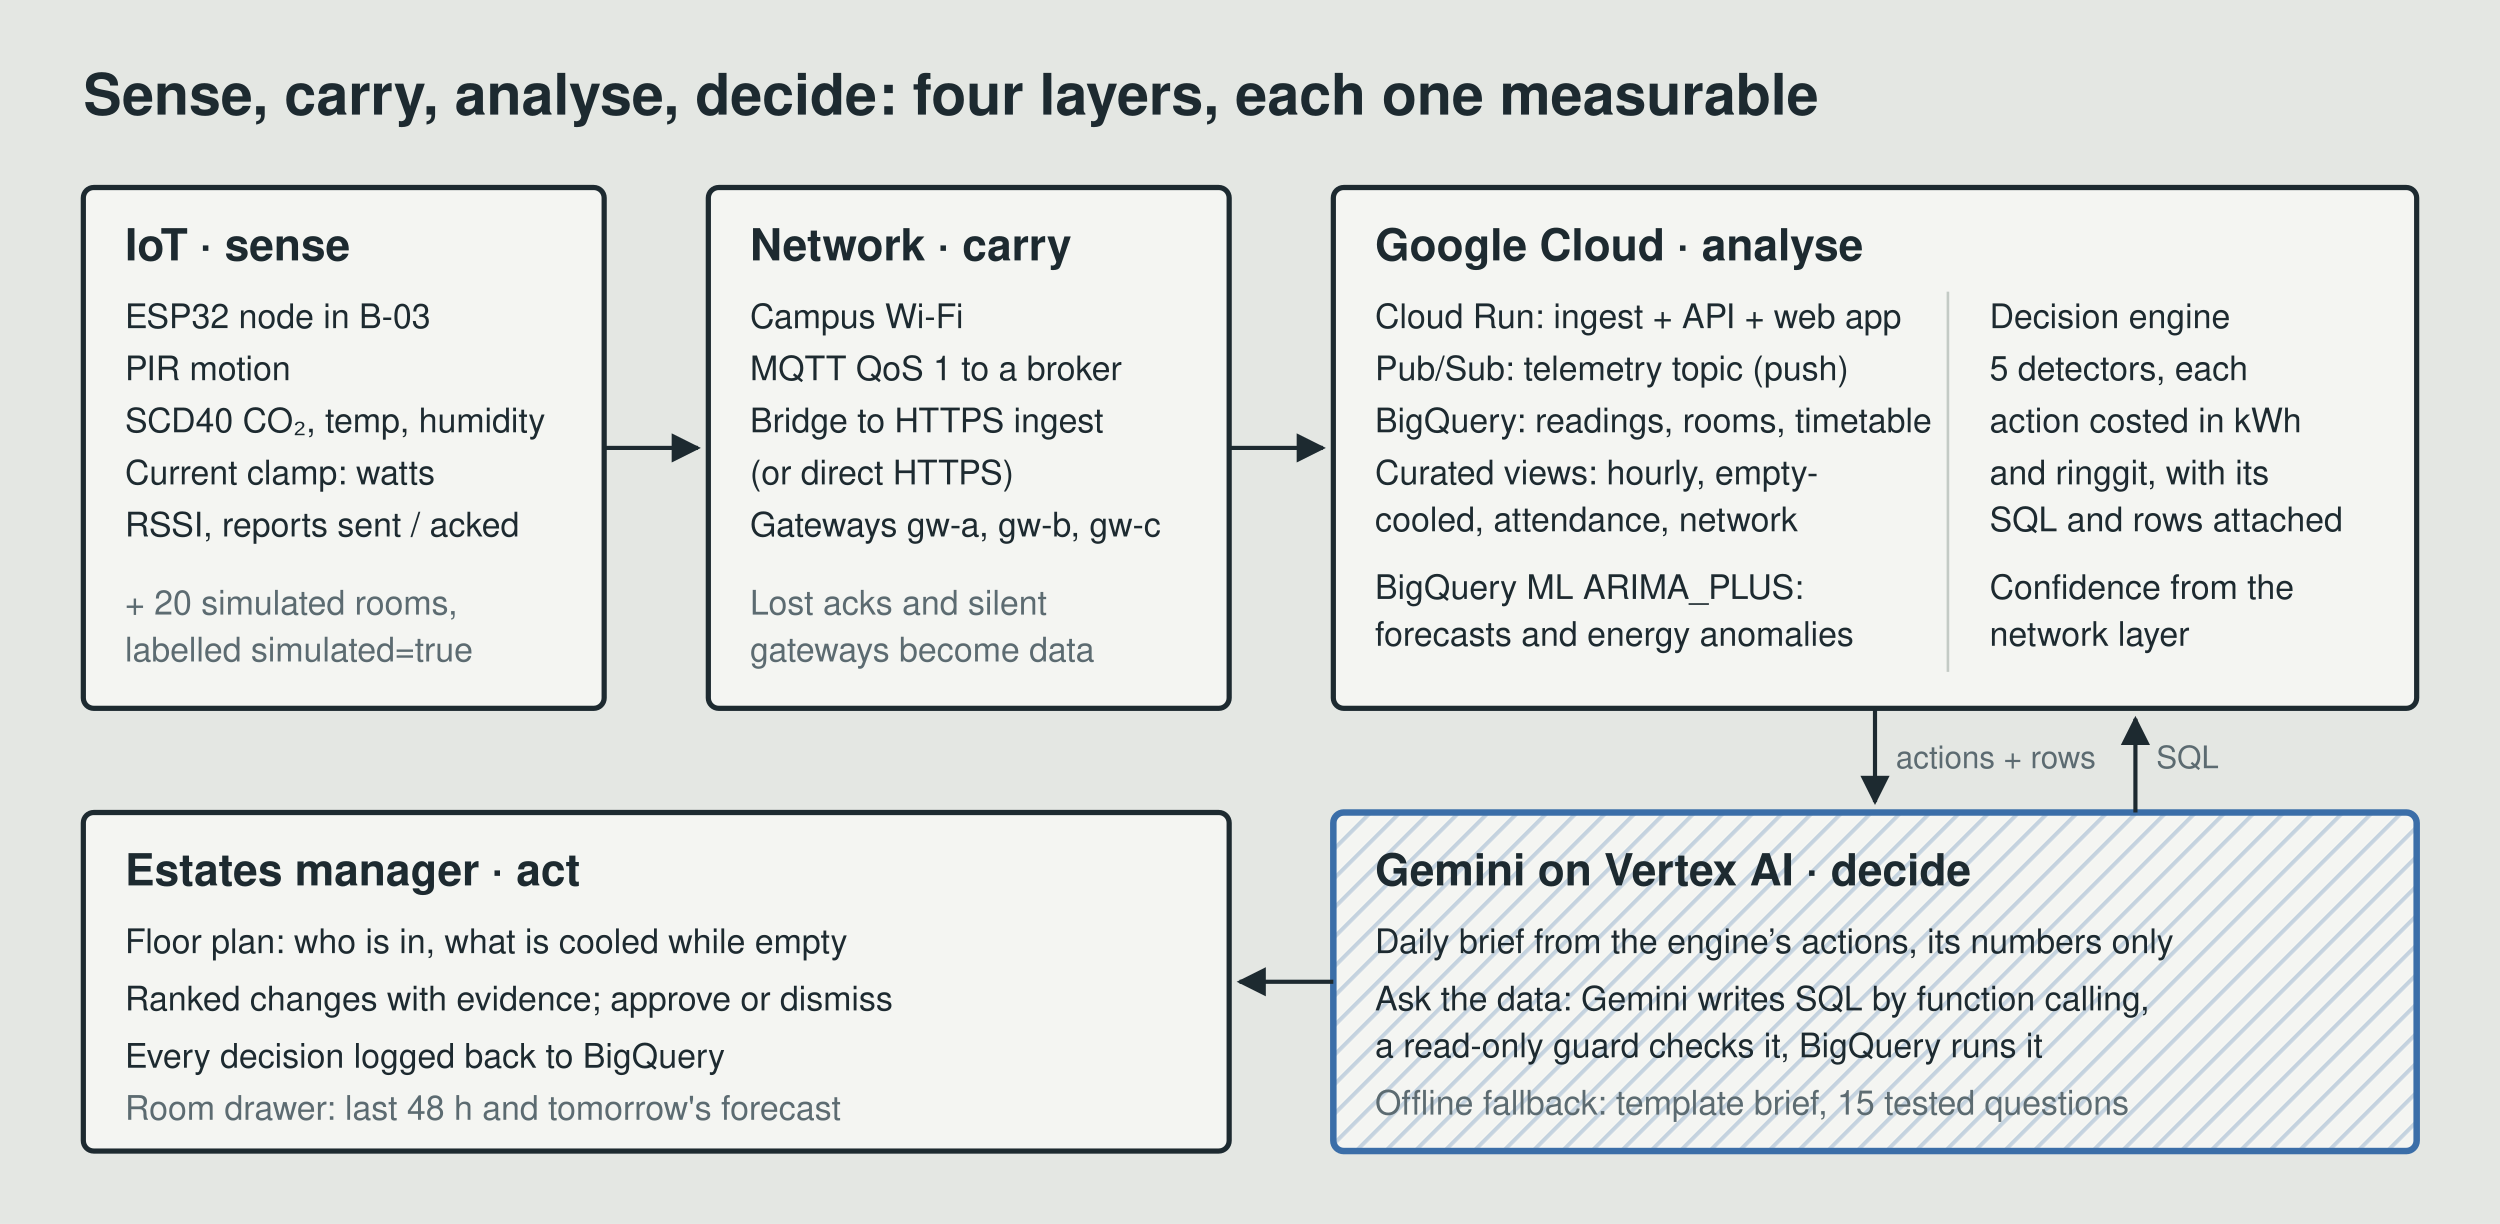
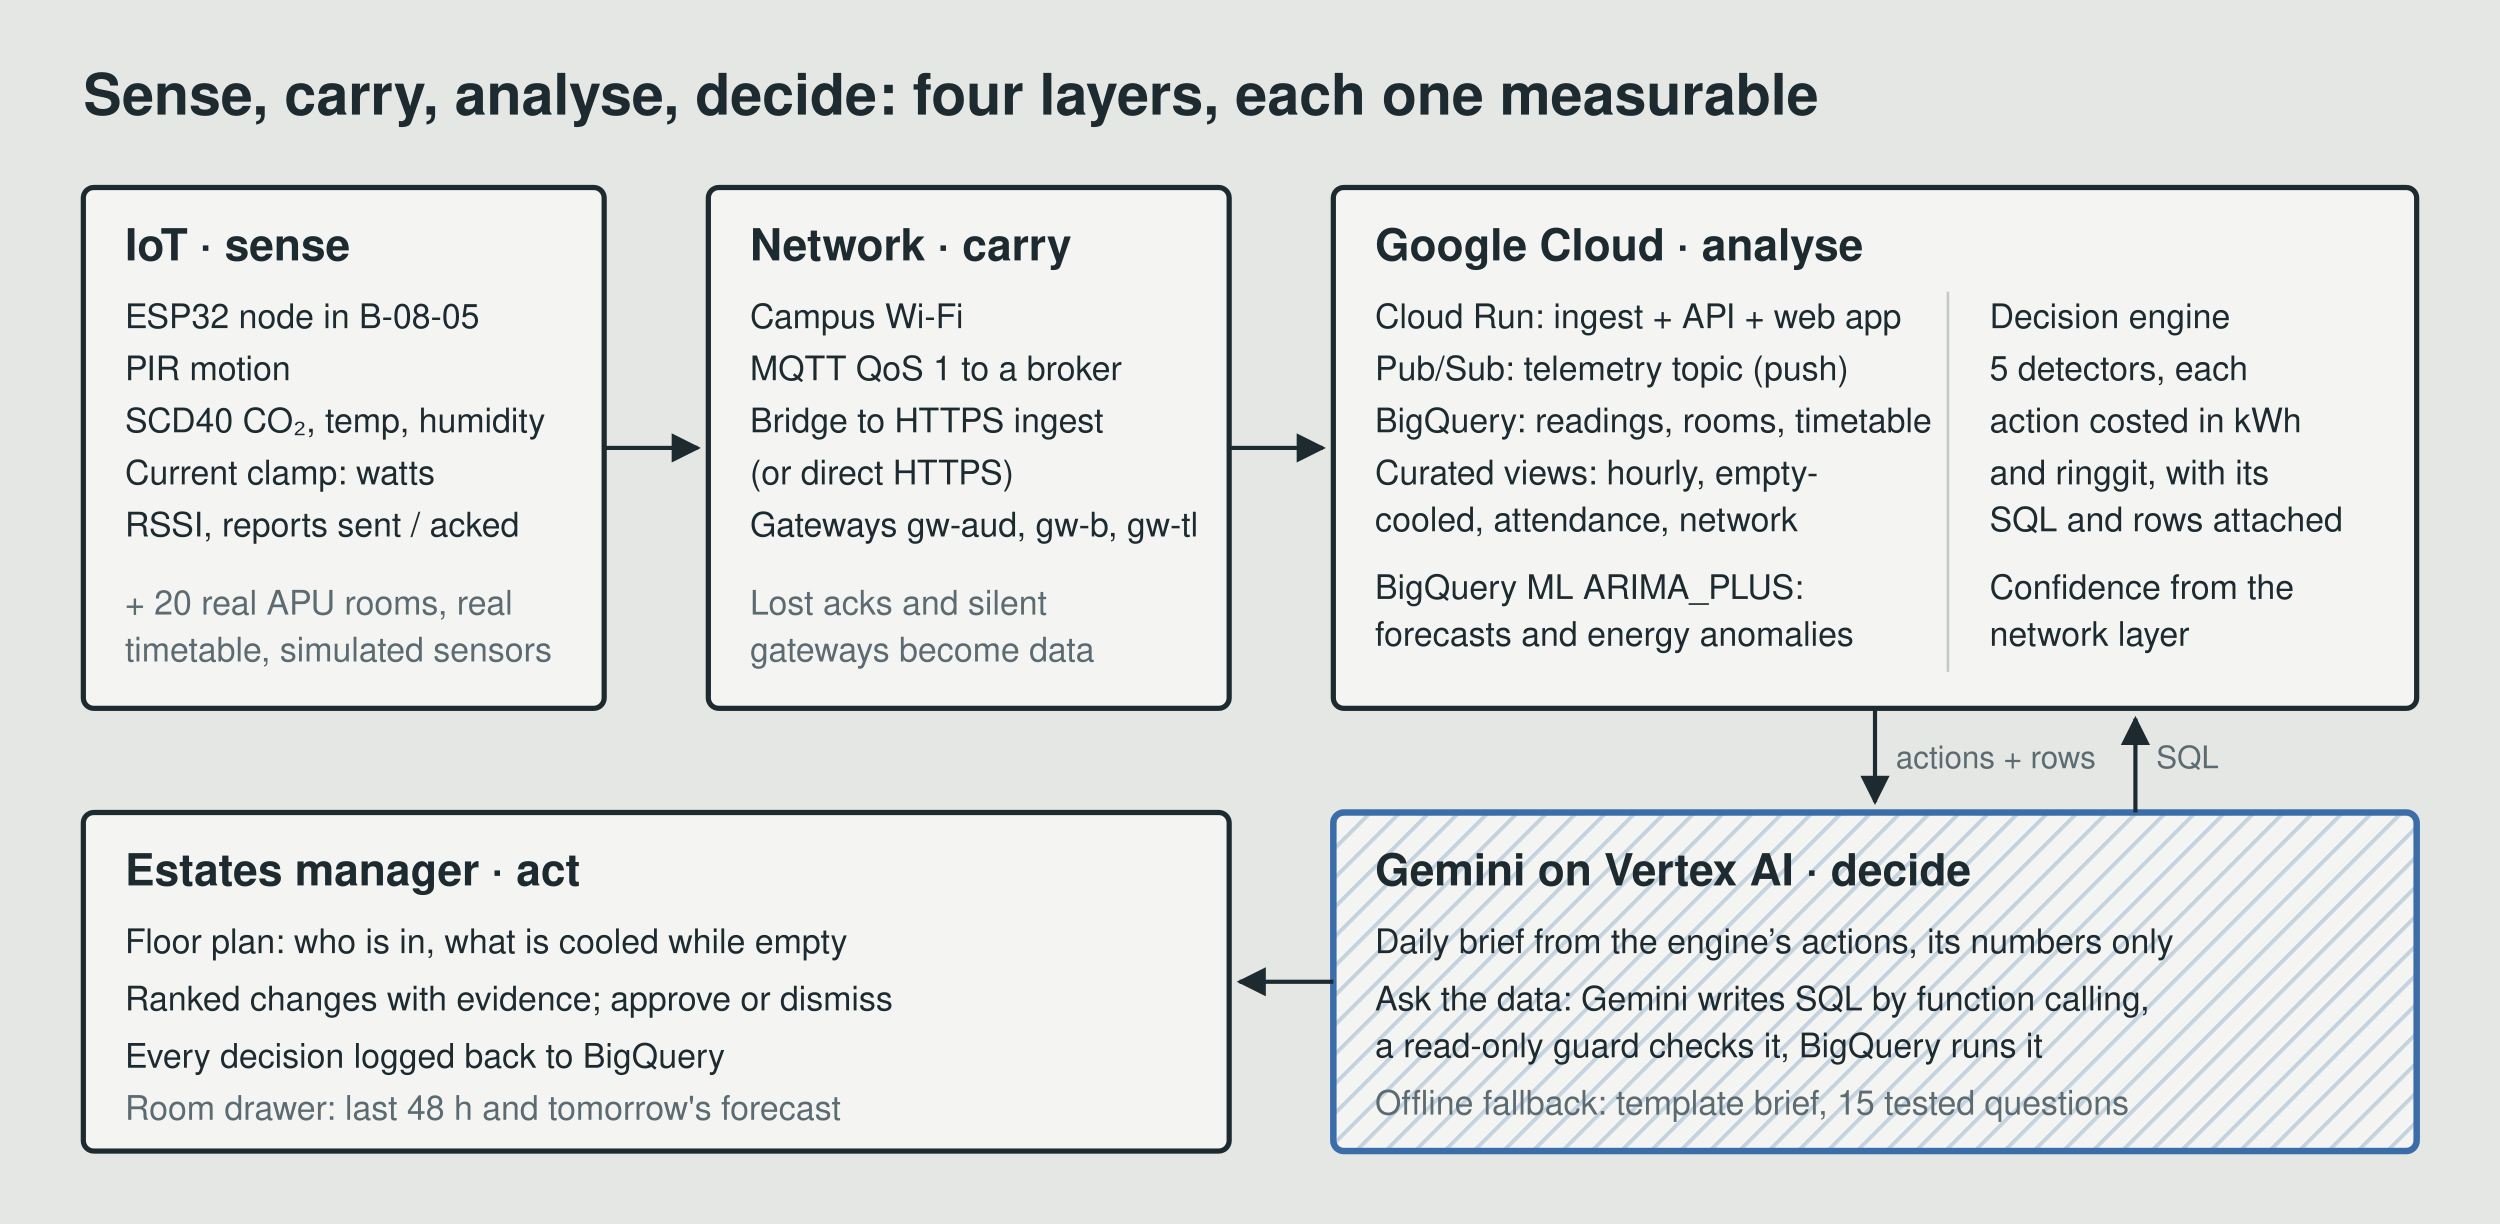
<svg xmlns="http://www.w3.org/2000/svg" viewBox="0 0 960 470" font-family="Barlow, Helvetica, Arial, sans-serif" role="img" aria-label="CampusPulse architecture: sense, carry, analyse, decide">
  <defs>
    <marker id="a" viewBox="0 0 10 10" refX="9" refY="5" markerWidth="7" markerHeight="7" orient="auto-start-reverse">
      <path d="M0 0L10 5L0 10z" fill="#1D2A30" />
    </marker>
    <pattern id="h" width="8" height="8" patternUnits="userSpaceOnUse" patternTransform="rotate(45)">
      <rect width="8" height="8" fill="#F4F5F2" />
      <line x1="0" y1="0" x2="0" y2="8" stroke="#3B6EA8" stroke-opacity=".25" stroke-width="3" />
    </pattern>
  </defs>
  <rect width="960" height="470" fill="#E4E7E3" />
  <text x="32" y="44" font-size="22" font-weight="600" fill="#1D2A30">Sense, carry, analyse, decide: four layers, each one measurable</text>
  <g font-size="13" fill="#1D2A30">
    <rect x="32" y="72" width="200" height="200" rx="4" fill="#F4F5F2" stroke="#1D2A30" stroke-width="2" />
    <text x="48" y="100" font-size="17" font-weight="600">IoT · sense</text>
-     <text x="48" y="126">ESP32 node in B-03</text>
+     <text x="48" y="126">ESP32 node in B-08-05</text>
    <text x="48" y="146">PIR motion</text>
    <text x="48" y="166">SCD40 CO₂, temp, humidity</text>
    <text x="48" y="186">Current clamp: watts</text>
    <text x="48" y="206">RSSI, reports sent / acked</text>
-     <text x="48" y="236" fill="#5C6B71">+ 20 simulated rooms,</text>
-     <text x="48" y="254" fill="#5C6B71">labelled simulated=true</text>
+     <text x="48" y="236" fill="#5C6B71">+ 20 real APU rooms, real</text>
+     <text x="48" y="254" fill="#5C6B71">timetable, simulated sensors</text>
    <rect x="272" y="72" width="200" height="200" rx="4" fill="#F4F5F2" stroke="#1D2A30" stroke-width="2" />
    <text x="288" y="100" font-size="17" font-weight="600">Network · carry</text>
    <text x="288" y="126">Campus Wi-Fi</text>
    <text x="288" y="146">MQTT QoS 1 to a broker</text>
    <text x="288" y="166">Bridge to HTTPS ingest</text>
    <text x="288" y="186">(or direct HTTPS)</text>
-     <text x="288" y="206">Gateways gw-a, gw-b, gw-c</text>
+     <text x="288" y="206">Gateways gw-aud, gw-b, gw-tl</text>
    <text x="288" y="236" fill="#5C6B71">Lost acks and silent</text>
    <text x="288" y="254" fill="#5C6B71">gateways become data</text>
    <rect x="512" y="72" width="416" height="200" rx="4" fill="#F4F5F2" stroke="#1D2A30" stroke-width="2" />
    <text x="528" y="100" font-size="17" font-weight="600">Google Cloud · analyse</text>
    <text x="528" y="126">Cloud Run: ingest + API + web app</text>
    <text x="528" y="146">Pub/Sub: telemetry topic (push)</text>
    <text x="528" y="166">BigQuery: readings, rooms, timetable</text>
    <text x="528" y="186">Curated views: hourly, empty-</text>
    <text x="528" y="204">cooled, attendance, network</text>
    <text x="528" y="230">BigQuery ML ARIMA_PLUS:</text>
    <text x="528" y="248">forecasts and energy anomalies</text>
    <text x="764" y="126">Decision engine</text>
    <text x="764" y="146">5 detectors, each</text>
    <text x="764" y="166">action costed in kWh</text>
    <text x="764" y="186">and ringgit, with its</text>
    <text x="764" y="204">SQL and rows attached</text>
    <text x="764" y="230">Confidence from the</text>
    <text x="764" y="248">network layer</text>
    <line x1="748" y1="112" x2="748" y2="258" stroke="#C3CAC5" />
    <rect x="512" y="312" width="416" height="130" rx="4" fill="url(#h)" stroke="#3B6EA8" stroke-width="2.5" />
    <text x="528" y="340" font-size="17" font-weight="600">Gemini on Vertex AI · decide</text>
    <text x="528" y="366">Daily brief from the engine’s actions, its numbers only</text>
    <text x="528" y="388">Ask the data: Gemini writes SQL by function calling,</text>
    <text x="528" y="406">a read-only guard checks it, BigQuery runs it</text>
    <text x="528" y="428" fill="#5C6B71">Offline fallback: template brief, 15 tested questions</text>
    <rect x="32" y="312" width="440" height="130" rx="4" fill="#F4F5F2" stroke="#1D2A30" stroke-width="2" />
    <text x="48" y="340" font-size="17" font-weight="600">Estates manager · act</text>
    <text x="48" y="366">Floor plan: who is in, what is cooled while empty</text>
    <text x="48" y="388">Ranked changes with evidence; approve or dismiss</text>
    <text x="48" y="410">Every decision logged back to BigQuery</text>
    <text x="48" y="430" fill="#5C6B71">Room drawer: last 48 h and tomorrow's forecast</text>
  </g>
  <g fill="none" stroke="#1D2A30" stroke-width="1.6">
    <path d="M232 172H268" marker-end="url(#a)" />
    <path d="M472 172H508" marker-end="url(#a)" />
    <path d="M720 272V308" marker-end="url(#a)" />
    <path d="M512 377H476" marker-end="url(#a)" />
    <path d="M820 312V276" marker-end="url(#a)" />
  </g>
  <text x="728" y="295" font-size="12" fill="#5C6B71">actions + rows</text>
  <text x="828" y="295" font-size="12" fill="#5C6B71">SQL</text>
</svg>
